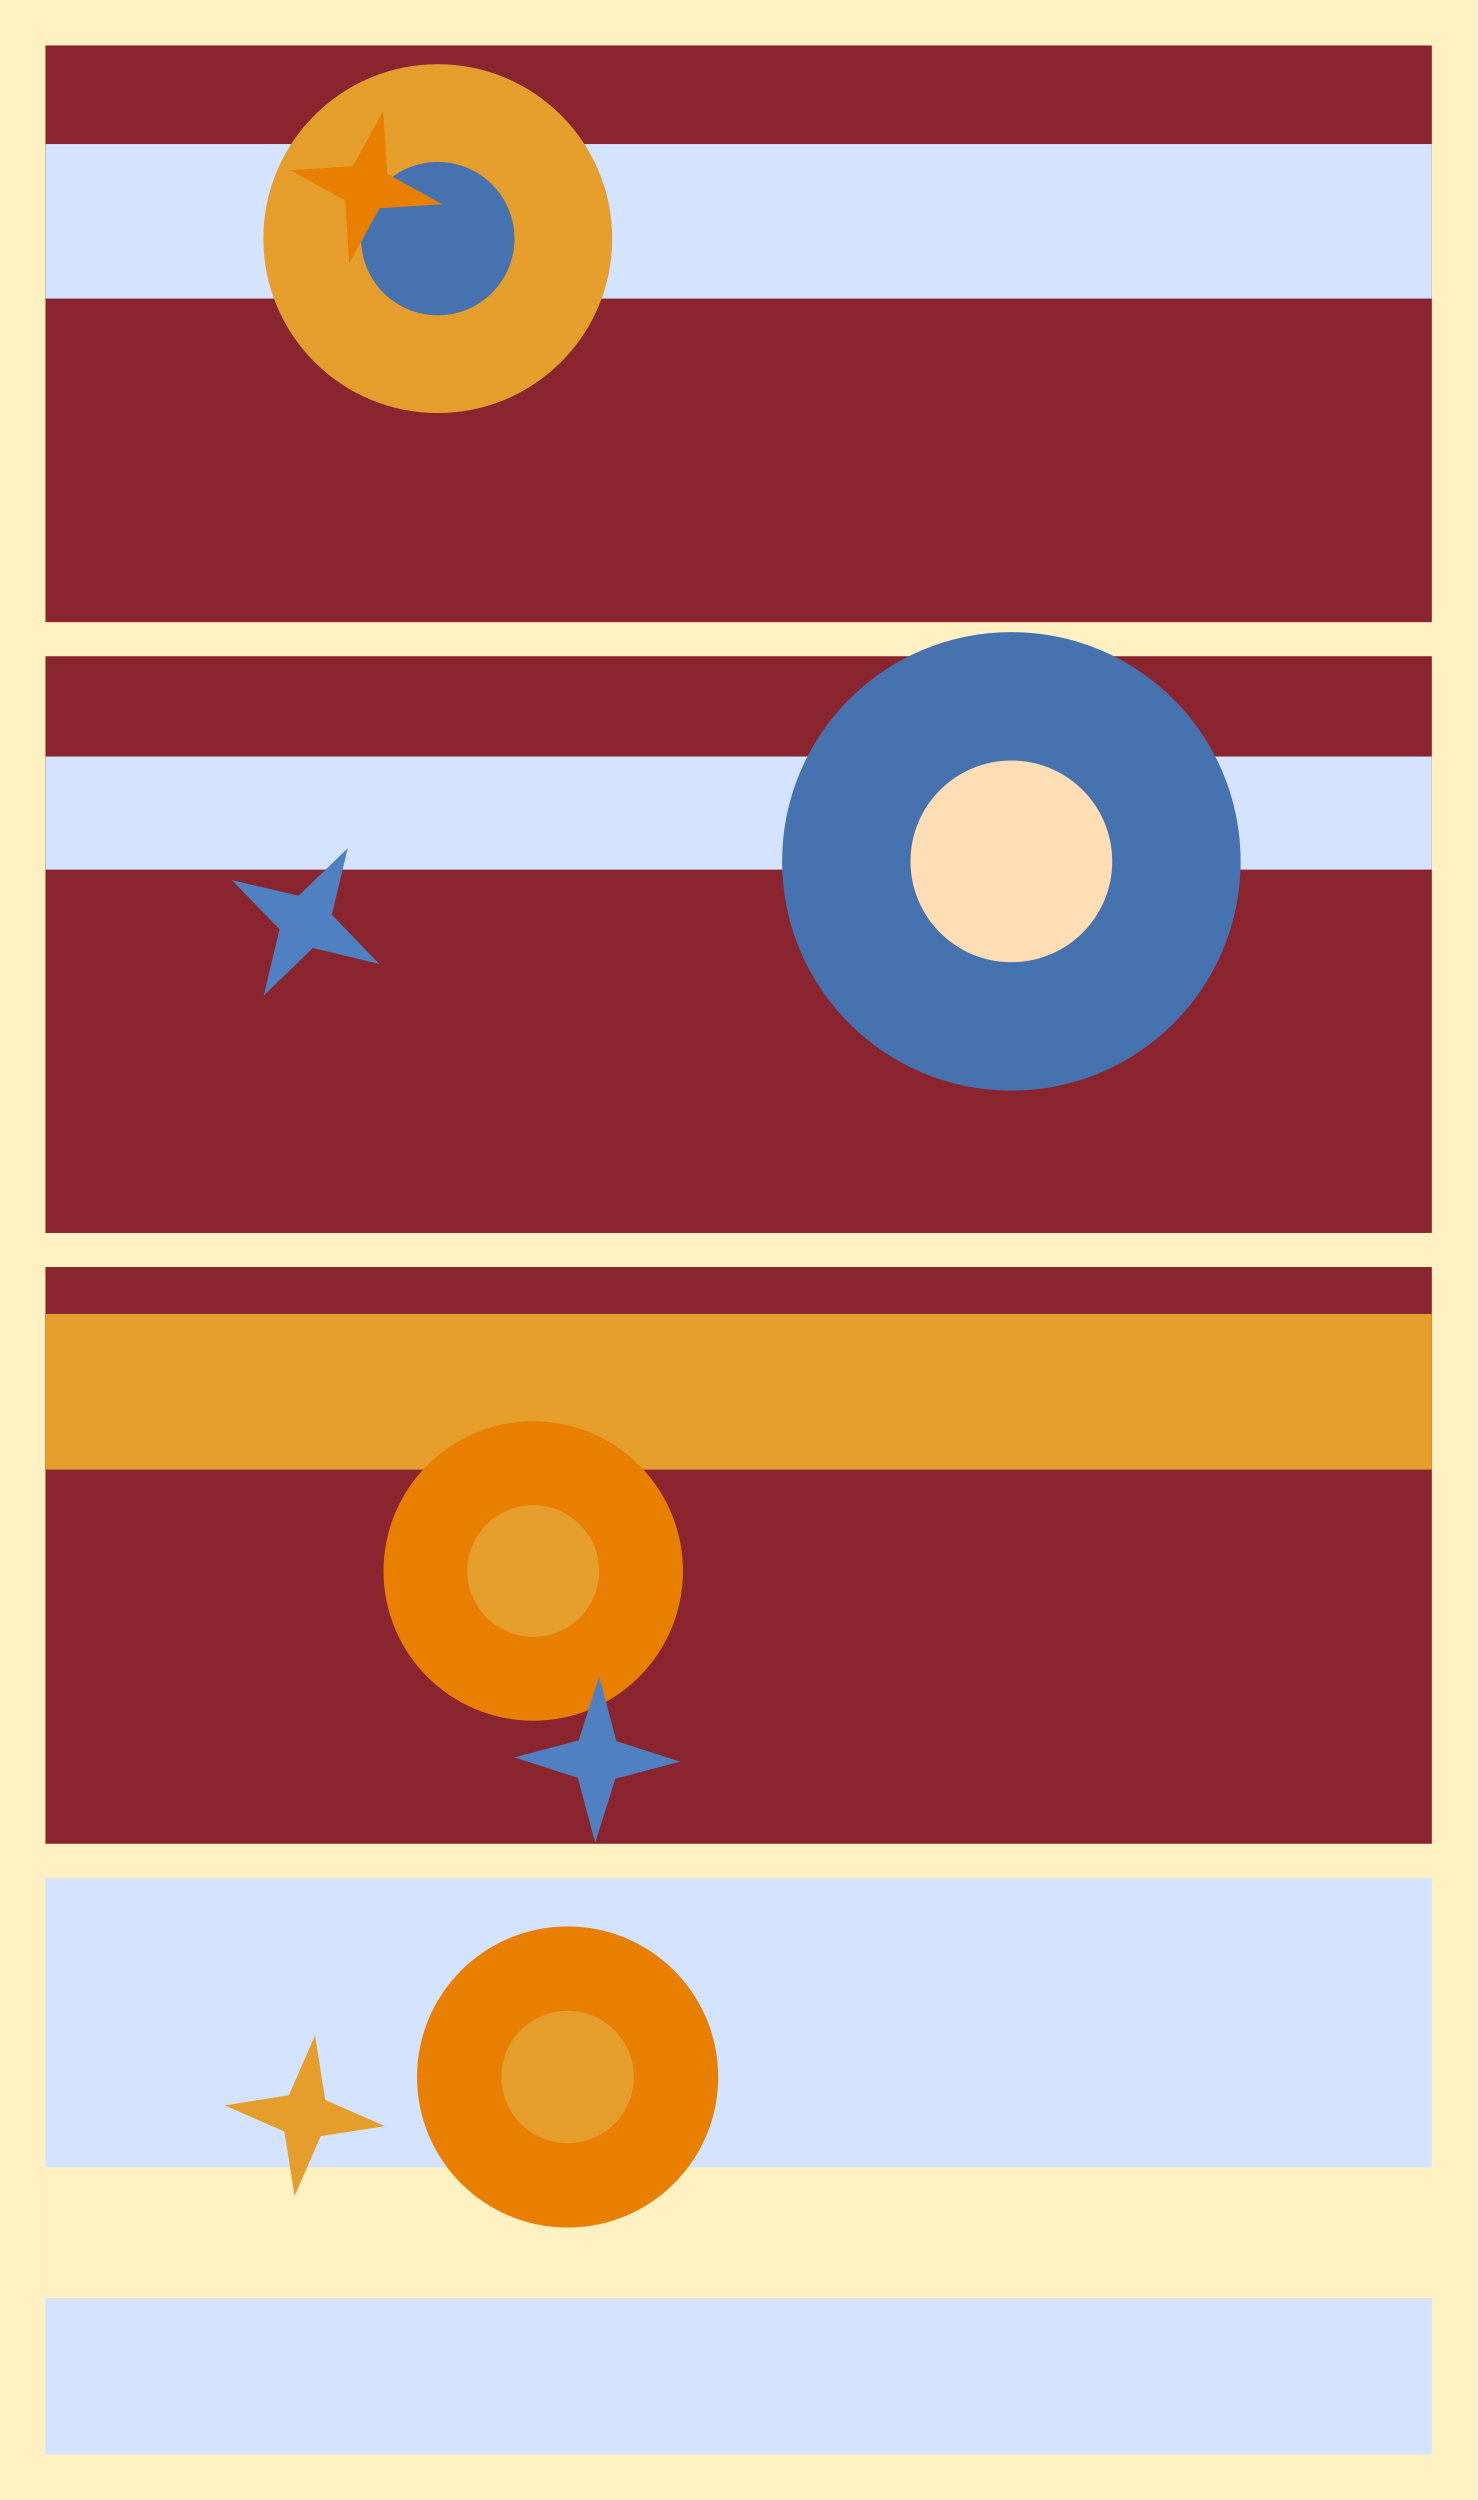
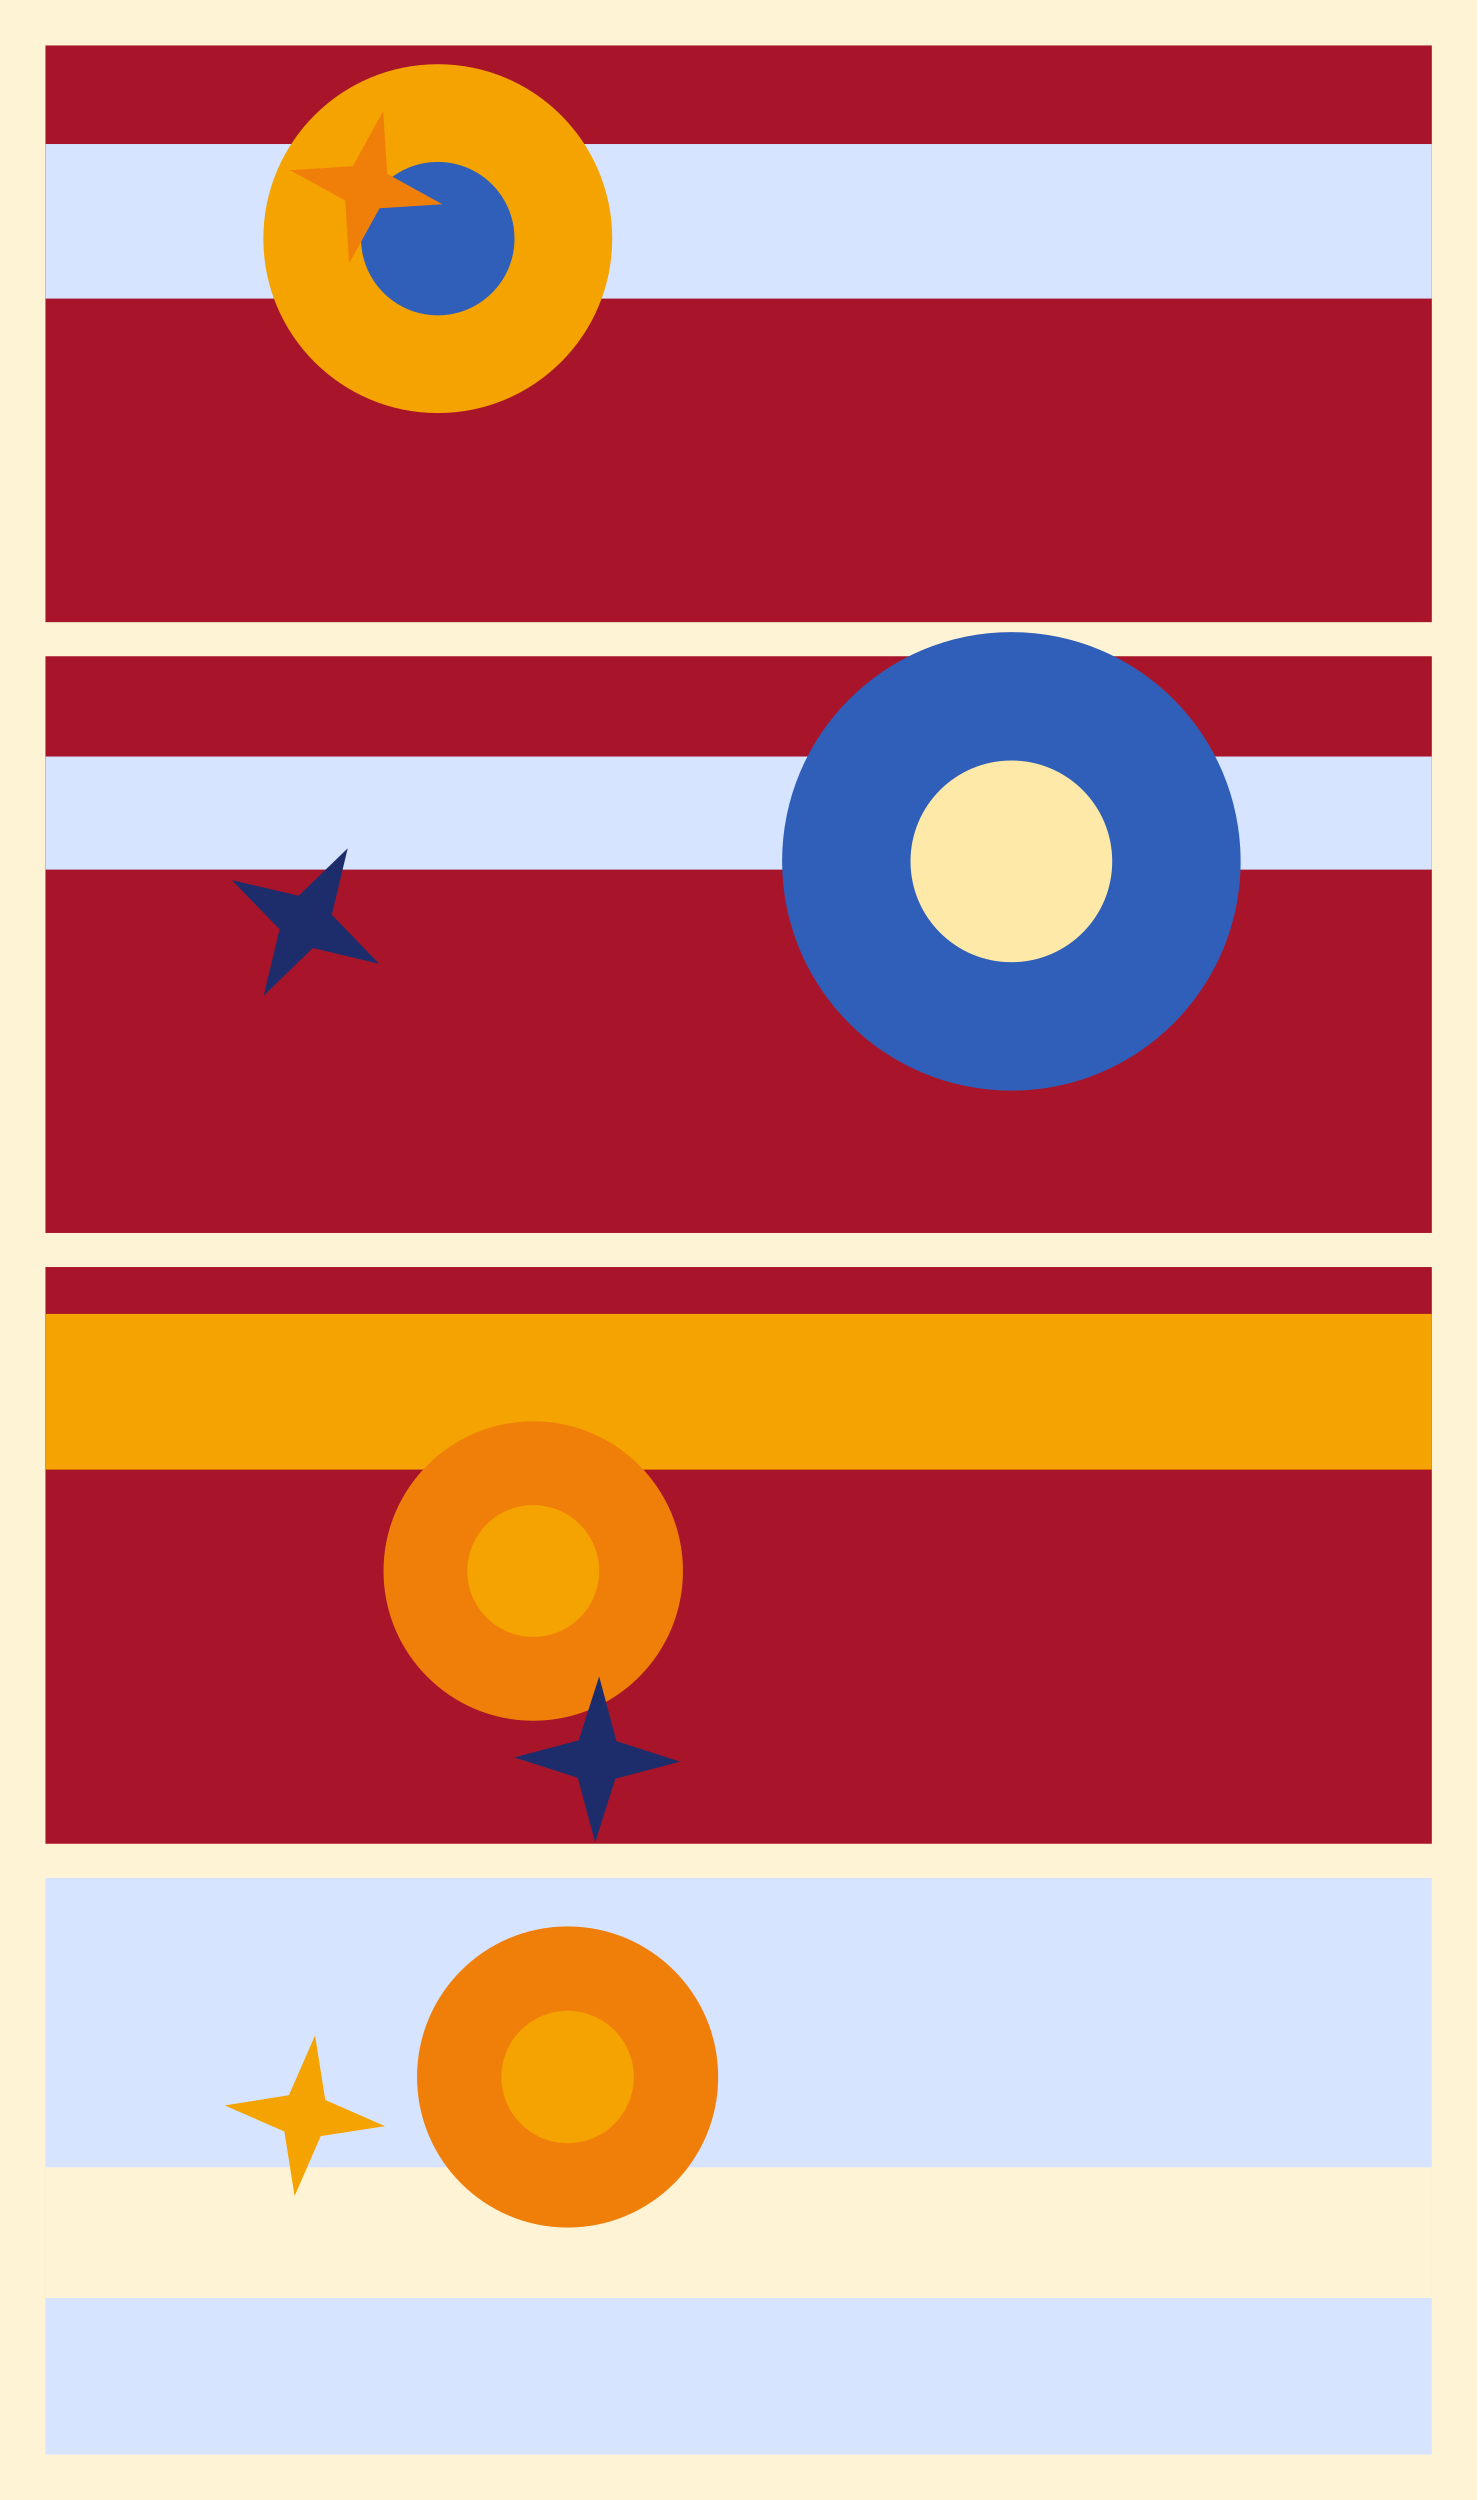
<svg xmlns="http://www.w3.org/2000/svg" viewBox="0 0 520 880" width="520" height="880" role="img">
-   <rect width="520" height="880" fill="#fff1c1" />
-   <rect x="16.0" y="16.0" width="488.0" height="203.0" fill="#8a242e" />
-   <rect x="16.0" y="50.7" width="488.0" height="54.4" fill="#d4e3ff" />
-   <circle cx="154.1" cy="84.0" r="61.4" fill="#e59d2c" />
-   <circle cx="154.1" cy="84.0" r="27.0" fill="#4673af" />
-   <path d="M155.7 71.9 L133.6 73.3 L122.9 92.7 L121.5 70.6 L102.1 59.9 L124.2 58.5 L134.9 39.1 L136.3 61.2Z" fill="#e87f00" />
-   <rect x="16.0" y="231.0" width="488.0" height="203.0" fill="#8a242e" />
-   <rect x="16.0" y="266.3" width="488.0" height="39.8" fill="#d4e3ff" />
-   <circle cx="356.0" cy="303.2" r="80.7" fill="#4673af" />
-   <circle cx="356.0" cy="303.2" r="35.5" fill="#ffddb5" />
-   <path d="M133.5 339.3 L110.1 333.7 L92.8 350.5 L98.4 327.1 L81.6 309.8 L105.1 315.3 L122.4 298.6 L116.8 322.0Z" fill="#4e80c2" />
-   <rect x="16.0" y="446.0" width="488.0" height="203.0" fill="#8a242e" />
-   <rect x="16.0" y="462.5" width="488.0" height="54.8" fill="#e59d2c" />
-   <circle cx="187.7" cy="553.0" r="52.7" fill="#e87f00" />
-   <circle cx="187.7" cy="553.0" r="23.2" fill="#e59d2c" />
-   <path d="M239.4 620.1 L216.6 626.1 L209.5 648.6 L203.4 625.8 L181.0 618.6 L203.7 612.6 L210.9 590.1 L217.0 612.9Z" fill="#4e80c2" />
-   <rect x="16.0" y="661.0" width="488.0" height="203.0" fill="#d4e3ff" />
-   <rect x="16.0" y="762.9" width="488.0" height="46.0" fill="#fff1c1" />
-   <circle cx="199.8" cy="731.1" r="53.0" fill="#e87f00" />
-   <circle cx="199.8" cy="731.1" r="23.3" fill="#e59d2c" />
-   <path d="M135.5 748.4 L112.9 751.9 L103.7 773.0 L100.1 750.3 L79.1 741.1 L101.7 737.5 L110.9 716.5 L114.5 739.2Z" fill="#e59d2c" />
+   <rect width="520" height="880" fill="#fff3d6" />
+   <rect x="16.0" y="16.0" width="488.0" height="203.0" fill="#a8152b" />
+   <rect x="16.0" y="50.7" width="488.0" height="54.4" fill="#d6e4ff" />
+   <circle cx="154.1" cy="84.0" r="61.4" fill="#f5a300" />
+   <circle cx="154.1" cy="84.0" r="27.0" fill="#2f5fb8" />
+   <path d="M155.7 71.9 L133.6 73.3 L122.9 92.7 L121.5 70.6 L102.1 59.9 L124.2 58.5 L134.9 39.1 L136.3 61.2Z" fill="#f07f0a" />
+   <rect x="16.0" y="231.0" width="488.0" height="203.0" fill="#a8152b" />
+   <rect x="16.0" y="266.3" width="488.0" height="39.8" fill="#d6e4ff" />
+   <circle cx="356.0" cy="303.2" r="80.7" fill="#2f5fb8" />
+   <circle cx="356.0" cy="303.2" r="35.5" fill="#ffe9a8" />
+   <path d="M133.5 339.3 L110.1 333.7 L92.8 350.5 L98.4 327.1 L81.6 309.8 L105.1 315.3 L122.4 298.6 L116.8 322.0Z" fill="#1d2c6b" />
+   <rect x="16.0" y="446.0" width="488.0" height="203.0" fill="#a8152b" />
+   <rect x="16.0" y="462.5" width="488.0" height="54.8" fill="#f5a300" />
+   <circle cx="187.7" cy="553.0" r="52.7" fill="#f07f0a" />
+   <circle cx="187.7" cy="553.0" r="23.2" fill="#f5a300" />
+   <path d="M239.4 620.1 L216.6 626.1 L209.5 648.6 L203.4 625.8 L181.0 618.6 L203.7 612.6 L210.9 590.1 L217.0 612.9Z" fill="#1d2c6b" />
+   <rect x="16.0" y="661.0" width="488.0" height="203.0" fill="#d6e4ff" />
+   <rect x="16.0" y="762.9" width="488.0" height="46.0" fill="#fff3d6" />
+   <circle cx="199.8" cy="731.1" r="53.0" fill="#f07f0a" />
+   <circle cx="199.8" cy="731.1" r="23.3" fill="#f5a300" />
+   <path d="M135.5 748.4 L112.9 751.9 L103.7 773.0 L100.1 750.3 L79.1 741.1 L101.7 737.5 L110.9 716.5 L114.5 739.2Z" fill="#f5a300" />
</svg>
